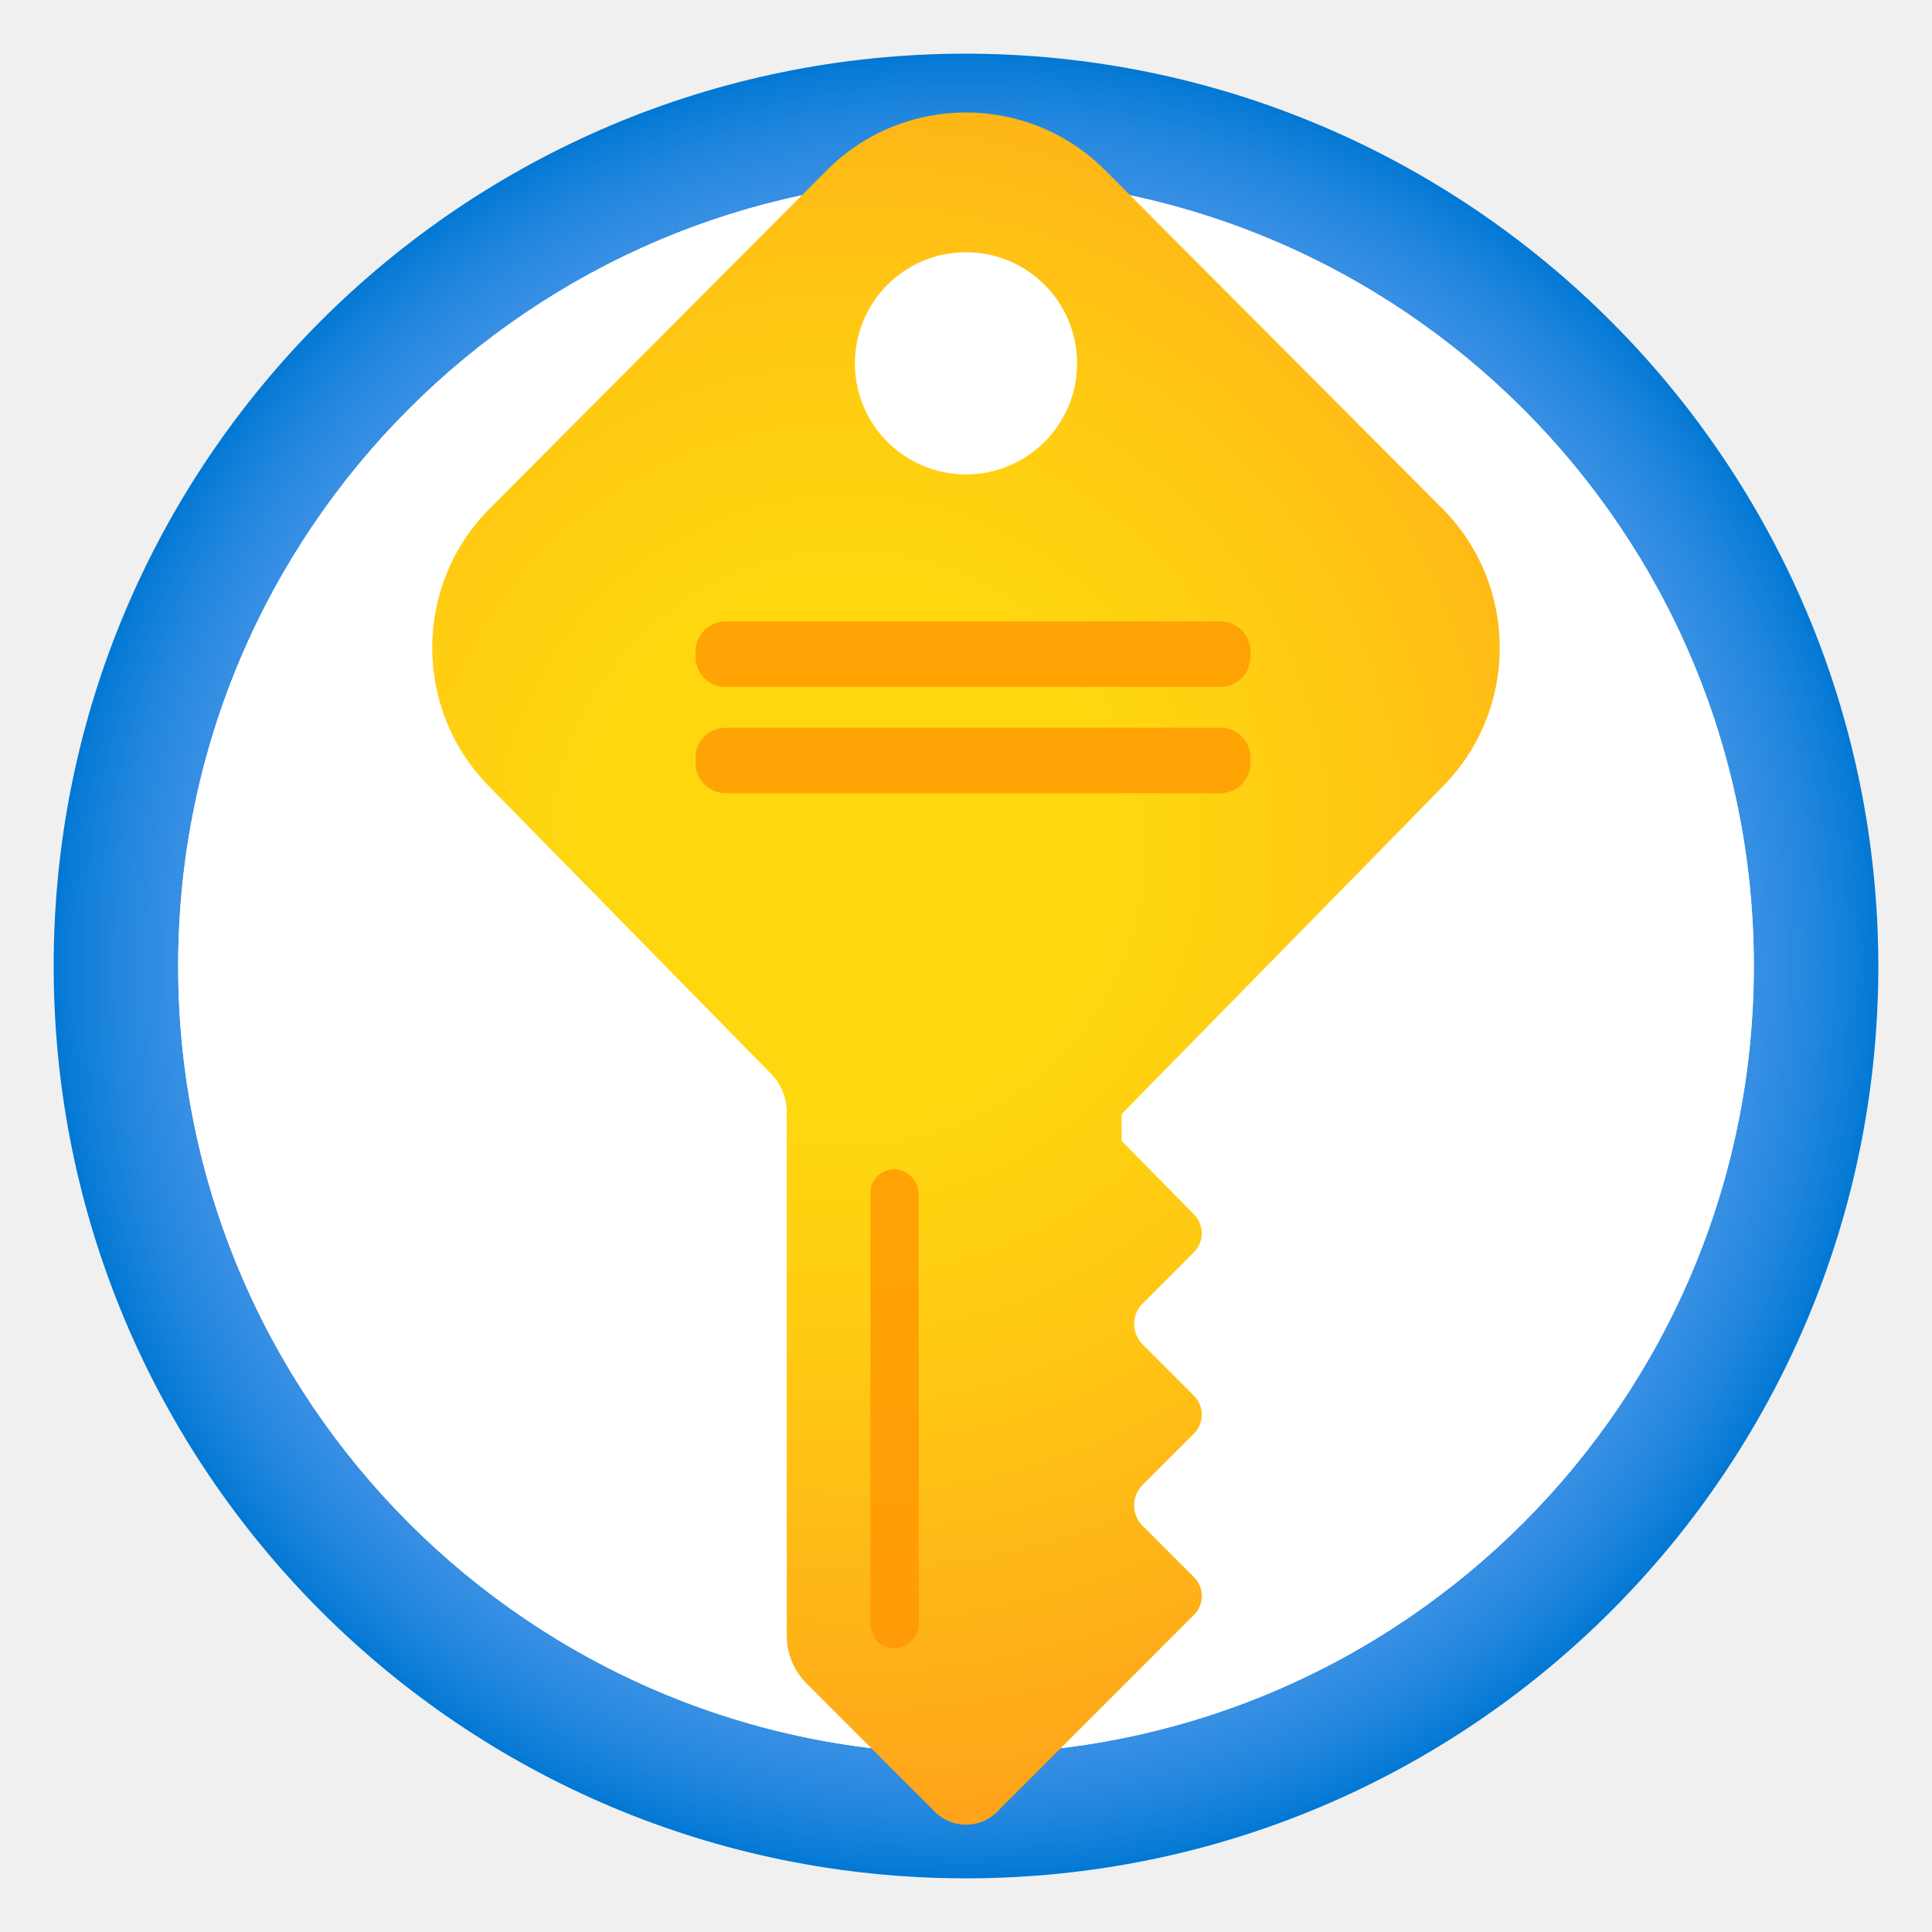
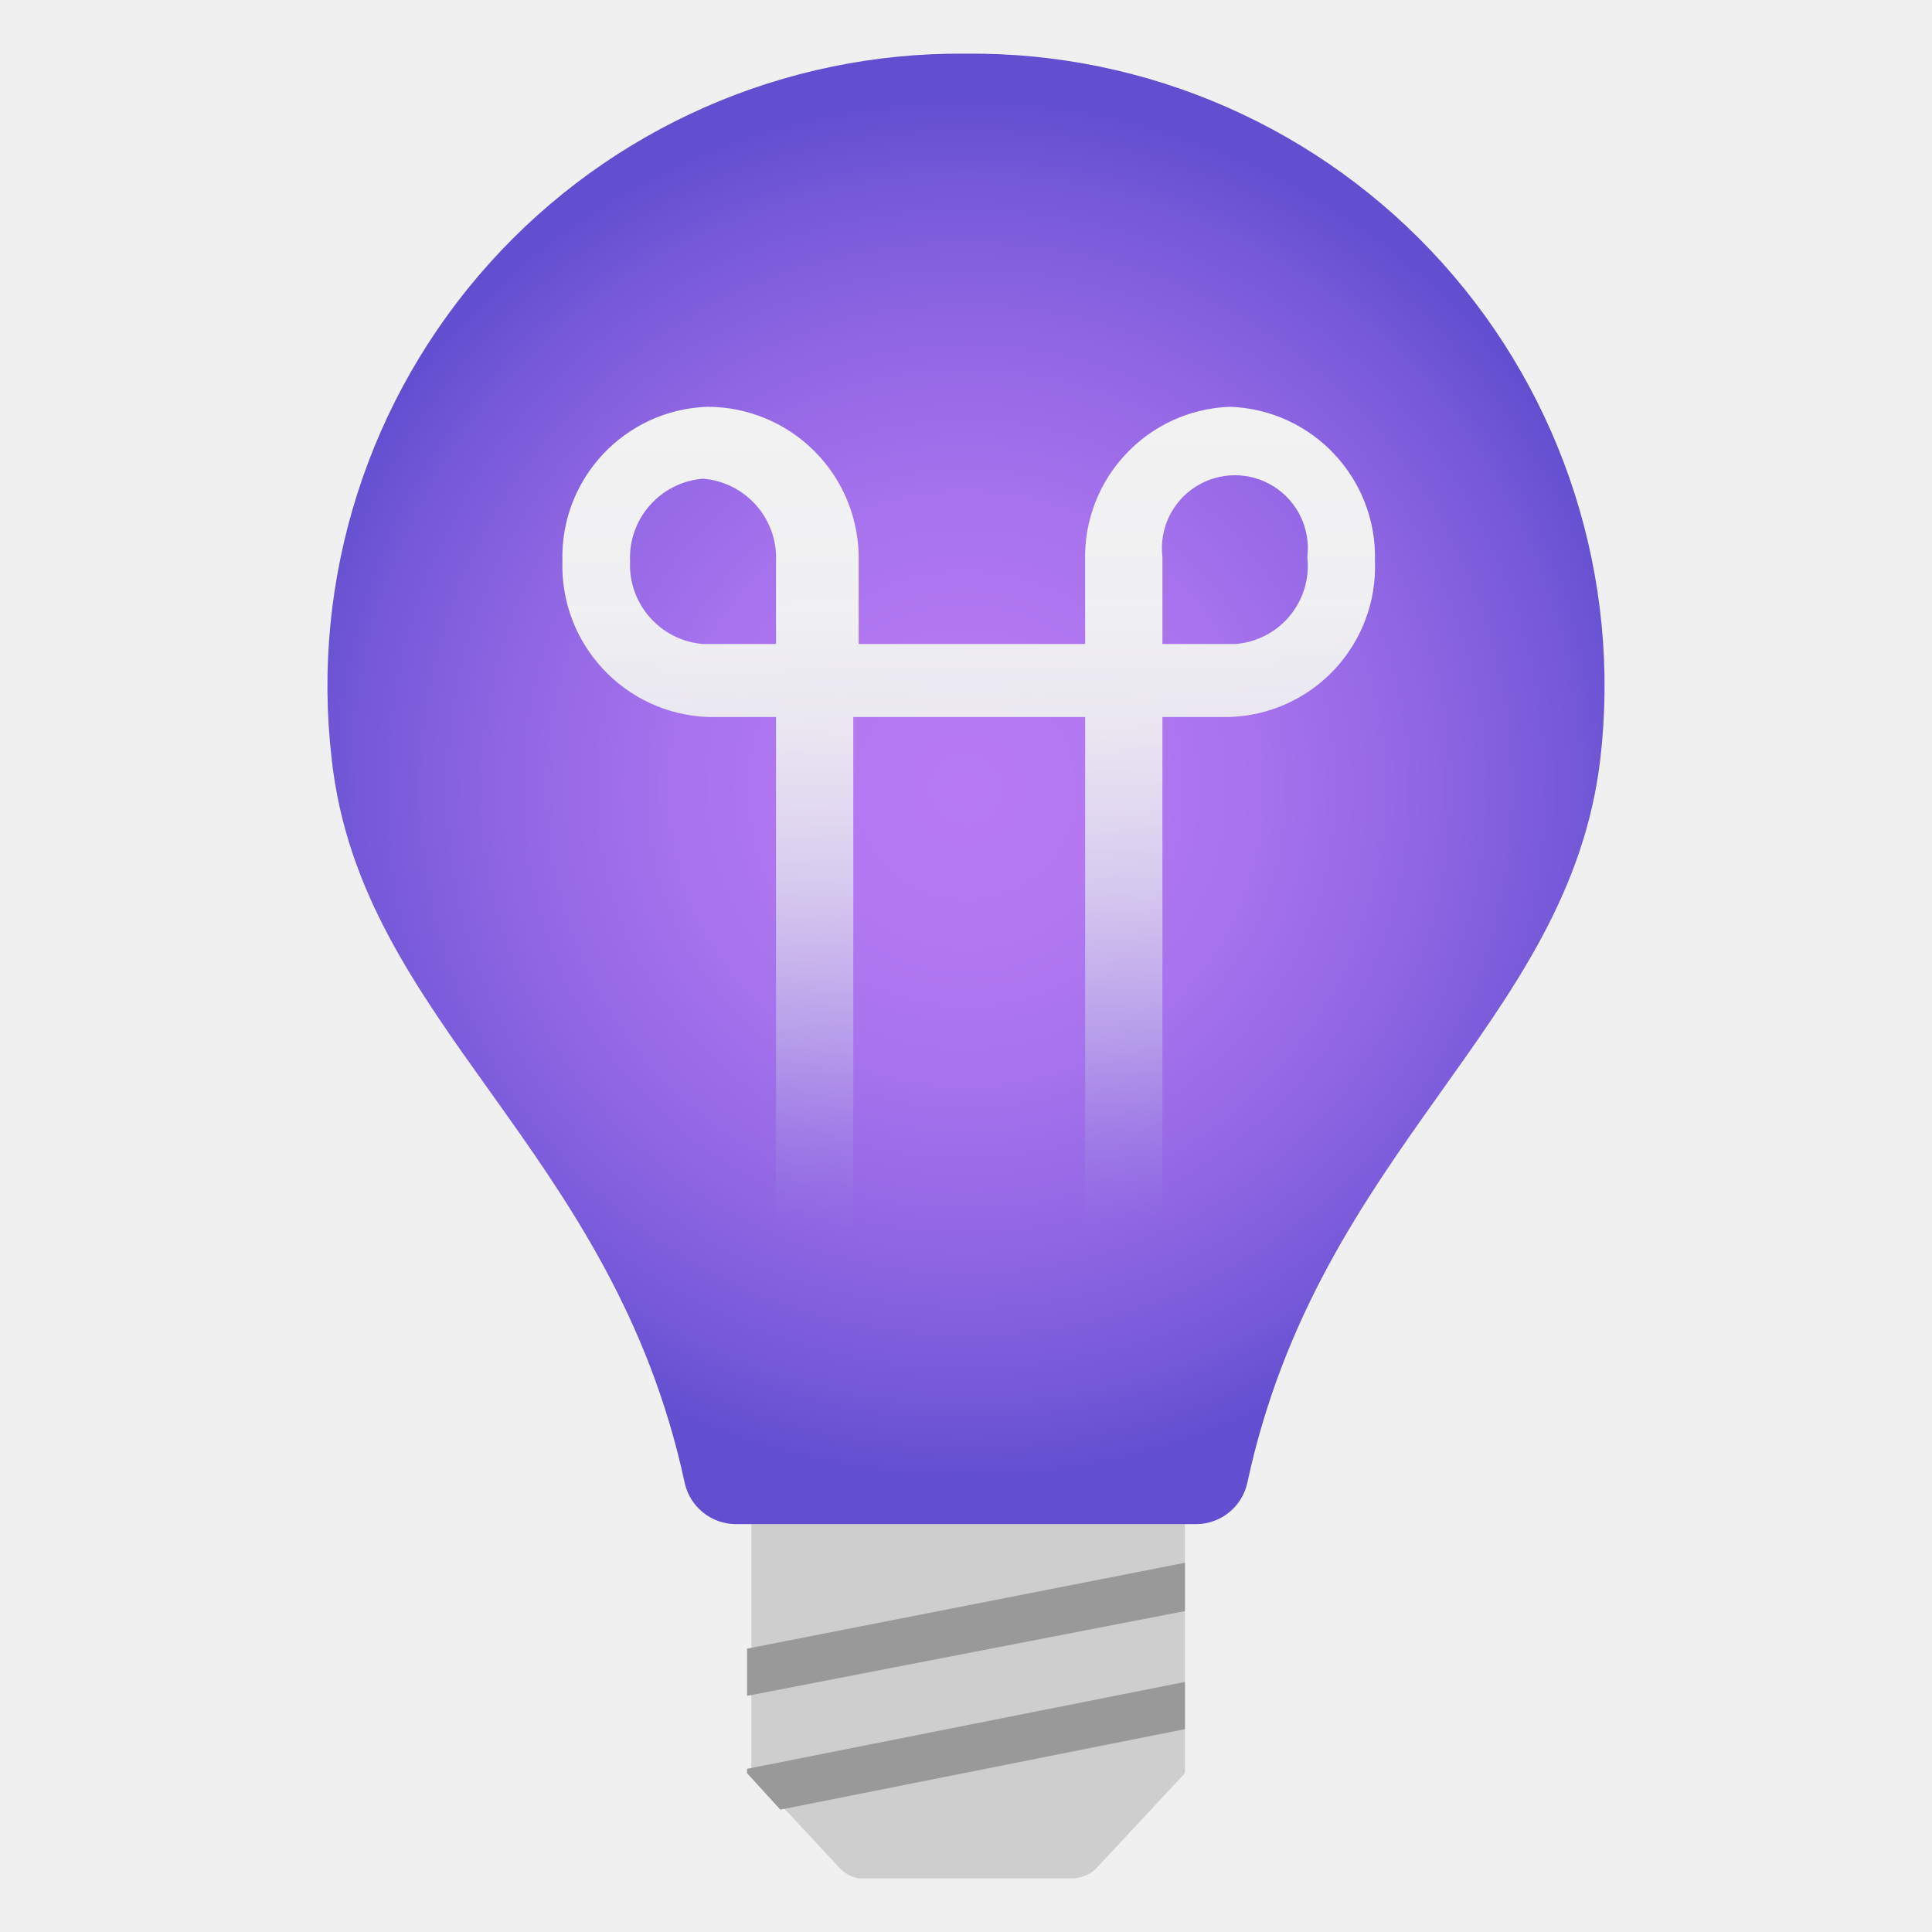
- <svg xmlns="http://www.w3.org/2000/svg" id="bc93169a-24c4-4686-9f37-c7e4f53b3d34" viewBox="0 0 18 18">
+ <svg xmlns="http://www.w3.org/2000/svg" id="b6f6d99e-f330-481d-836f-ea58cc42217f" viewBox="0 0 18 18">
  <defs>
-     <radialGradient id="fb114c93-7c16-4540-899a-0796041629e6" cx="9" cy="9" r="8.5" gradientUnits="userSpaceOnUse">
-       <stop offset="0.18" stop-color="#5ea0ef" />
-       <stop offset="0.56" stop-color="#5c9fee" />
-       <stop offset="0.69" stop-color="#559ced" />
-       <stop offset="0.78" stop-color="#4a97e9" />
-       <stop offset="0.86" stop-color="#3990e4" />
-       <stop offset="0.93" stop-color="#2387de" />
-       <stop offset="0.99" stop-color="#087bd6" />
-       <stop offset="1" stop-color="#0078d4" />
+     <radialGradient id="a7a1c431-6c6d-4a8f-9a69-8da437e5b0c5" cx="9" cy="7.35" r="6.42" gradientUnits="userSpaceOnUse">
+       <stop offset="0" stop-color="#b77af4" />
+       <stop offset="0.21" stop-color="#b378f2" />
+       <stop offset="0.43" stop-color="#a672ed" />
+       <stop offset="0.65" stop-color="#9267e4" />
+       <stop offset="0.88" stop-color="#7559d8" />
+       <stop offset="1" stop-color="#624fd0" />
    </radialGradient>
-     <radialGradient id="ec478bd3-5b38-4e7f-b661-11f355578bff" cx="38.95" cy="182.07" r="9.88" gradientTransform="translate(-28.71 -163.24) scale(0.94 0.94)" gradientUnits="userSpaceOnUse">
-       <stop offset="0.27" stop-color="#ffd70f" />
-       <stop offset="0.49" stop-color="#ffcb12" />
-       <stop offset="0.88" stop-color="#feac19" />
-       <stop offset="1" stop-color="#fea11b" />
-     </radialGradient>
+     <linearGradient id="ec0c4f0d-5c8e-4882-96a1-89d61808eb49" x1="9.02" y1="3.91" x2="9.08" y2="11.49" gradientUnits="userSpaceOnUse">
+       <stop offset="0" stop-color="#f2f2f2" />
+       <stop offset="0.23" stop-color="#f1f1f2" stop-opacity="0.99" />
+       <stop offset="0.37" stop-color="#ededf1" stop-opacity="0.95" />
+       <stop offset="0.48" stop-color="#e7e5f0" stop-opacity="0.89" />
+       <stop offset="0.58" stop-color="#dedbee" stop-opacity="0.81" />
+       <stop offset="0.67" stop-color="#d3ceeb" stop-opacity="0.7" />
+       <stop offset="0.76" stop-color="#c4bee8" stop-opacity="0.57" />
+       <stop offset="0.84" stop-color="#b4abe5" stop-opacity="0.41" />
+       <stop offset="0.92" stop-color="#a095e1" stop-opacity="0.22" />
+       <stop offset="0.99" stop-color="#8b7ddc" stop-opacity="0.02" />
+       <stop offset="1" stop-color="#897bdc" stop-opacity="0" />
+     </linearGradient>
  </defs>
-   <path id="aacf8311-a317-400f-b613-74bd00da5ce3" d="M9,.5A8.5,8.5,0,1,0,17.5,9,8.51,8.51,0,0,0,9,.5ZM9,16.34A7.34,7.34,0,1,1,16.34,9,7.34,7.34,0,0,1,9,16.34Z" fill="url(#fb114c93-7c16-4540-899a-0796041629e6)" />
-   <circle cx="9" cy="9" r="7.34" fill="#fff" />
-   <g>
-     <path id="bd983c41-db73-40ec-a4f4-da1213fc9924" d="M13.44,7.33a1.84,1.84,0,0,0,0-2.59h0L10.29,1.58a1.83,1.83,0,0,0-2.58,0h0L4.56,4.74a1.84,1.84,0,0,0,0,2.59L7.18,10a.51.51,0,0,1,.15.36v4.88a.63.63,0,0,0,.18.44l1.2,1.2a.41.41,0,0,0,.58,0l1.16-1.16h0l.68-.68a.25.25,0,0,0,0-.34l-.49-.49a.27.27,0,0,1,0-.37l.49-.49a.25.25,0,0,0,0-.34l-.49-.49a.27.27,0,0,1,0-.37l.49-.49a.25.25,0,0,0,0-.34l-.68-.69v-.25ZM9,2.35A1,1,0,0,1,9,4.42,1,1,0,1,1,9,2.35Z" fill="url(#ec478bd3-5b38-4e7f-b661-11f355578bff)" />
-     <path id="ad2e7e44-9bfd-4775-8bf4-8ef26a544921" d="M8.18,15.3h0a.23.23,0,0,0,.38-.17v-4a.24.24,0,0,0-.11-.2h0a.22.22,0,0,0-.34.2v4A.28.28,0,0,0,8.18,15.3Z" fill="#ff9300" opacity="0.75" />
-     <rect id="a996fbff-3936-4b24-b407-369336c143ba" x="6.48" y="5.79" width="5.17" height="0.61" rx="0.28" fill="#ff9300" opacity="0.75" />
-     <rect id="bb12d31c-3352-4a18-87dd-a169a4a8721d" x="6.48" y="6.78" width="5.17" height="0.61" rx="0.28" fill="#ff9300" opacity="0.75" />
-   </g>
+   <path d="M10.23,17.39l.81-.87V14.2H7v2.32l.81.87A.32.32,0,0,0,8,17.5h2A.32.32,0,0,0,10.23,17.39Z" fill="#cecece" />
+   <path d="M9,.5A5.89,5.89,0,0,0,3.09,7.07c.27,2.47,2.62,3.62,3.29,6.75a.49.49,0,0,0,.47.38h4.3a.49.49,0,0,0,.47-.38c.67-3.13,3-4.28,3.29-6.75A5.89,5.89,0,0,0,9,.5ZM7,14.2" fill="url(#a7a1c431-6c6d-4a8f-9a69-8da437e5b0c5)" />
+   <path d="M11.46,3.79a1.4,1.4,0,0,0-1.35,1.44V6H8V5.23A1.41,1.41,0,0,0,6.59,3.79,1.4,1.4,0,0,0,5.24,5.23,1.41,1.41,0,0,0,6.59,6.68h.64v6a.36.36,0,0,0,.72,0v-6h2.16v6a.36.36,0,1,0,.72,0v-6h.63a1.4,1.4,0,0,0,1.35-1.45A1.4,1.4,0,0,0,11.46,3.79ZM7.23,6H6.55a.74.74,0,0,1-.68-.77.74.74,0,0,1,.68-.77.74.74,0,0,1,.68.77Zm4.28,0h-.68V5.19a.68.68,0,1,1,1.35,0A.73.73,0,0,1,11.51,6Z" fill="url(#ec0c4f0d-5c8e-4882-96a1-89d61808eb49)" />
+   <polygon points="6.96 15.8 11.04 15.01 11.04 14.56 6.96 15.36 6.96 15.8" fill="#999" />
+   <polygon points="11.04 16.11 11.04 15.67 6.96 16.48 6.96 16.52 7.27 16.86 11.04 16.11" fill="#999" />
</svg>
